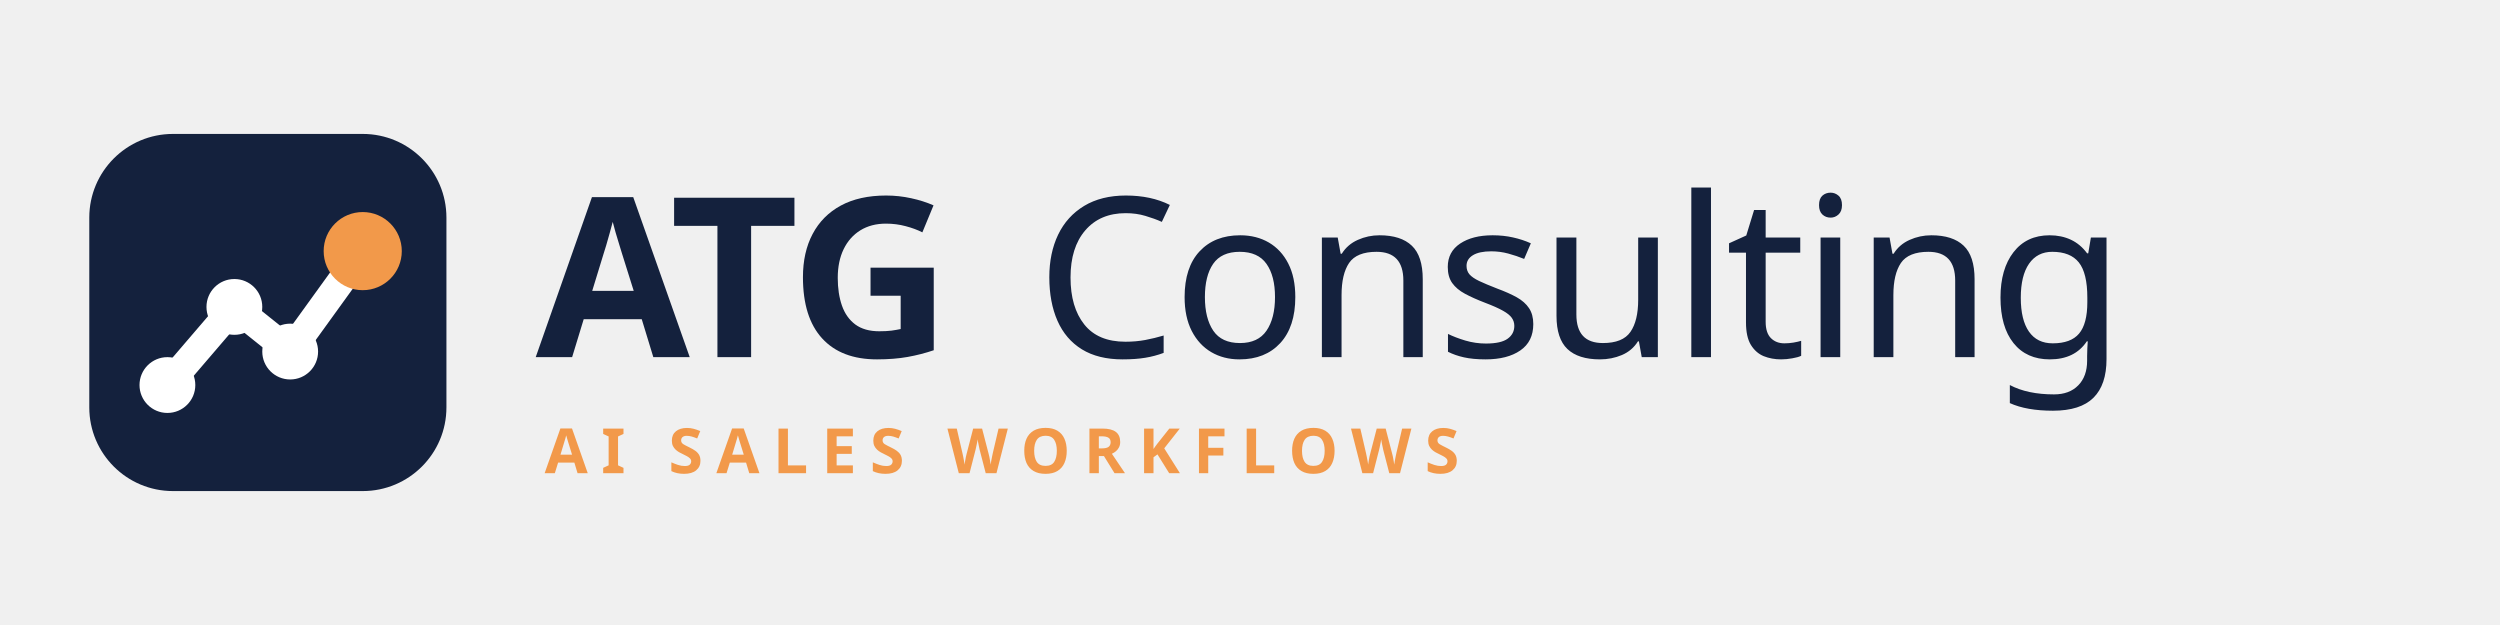
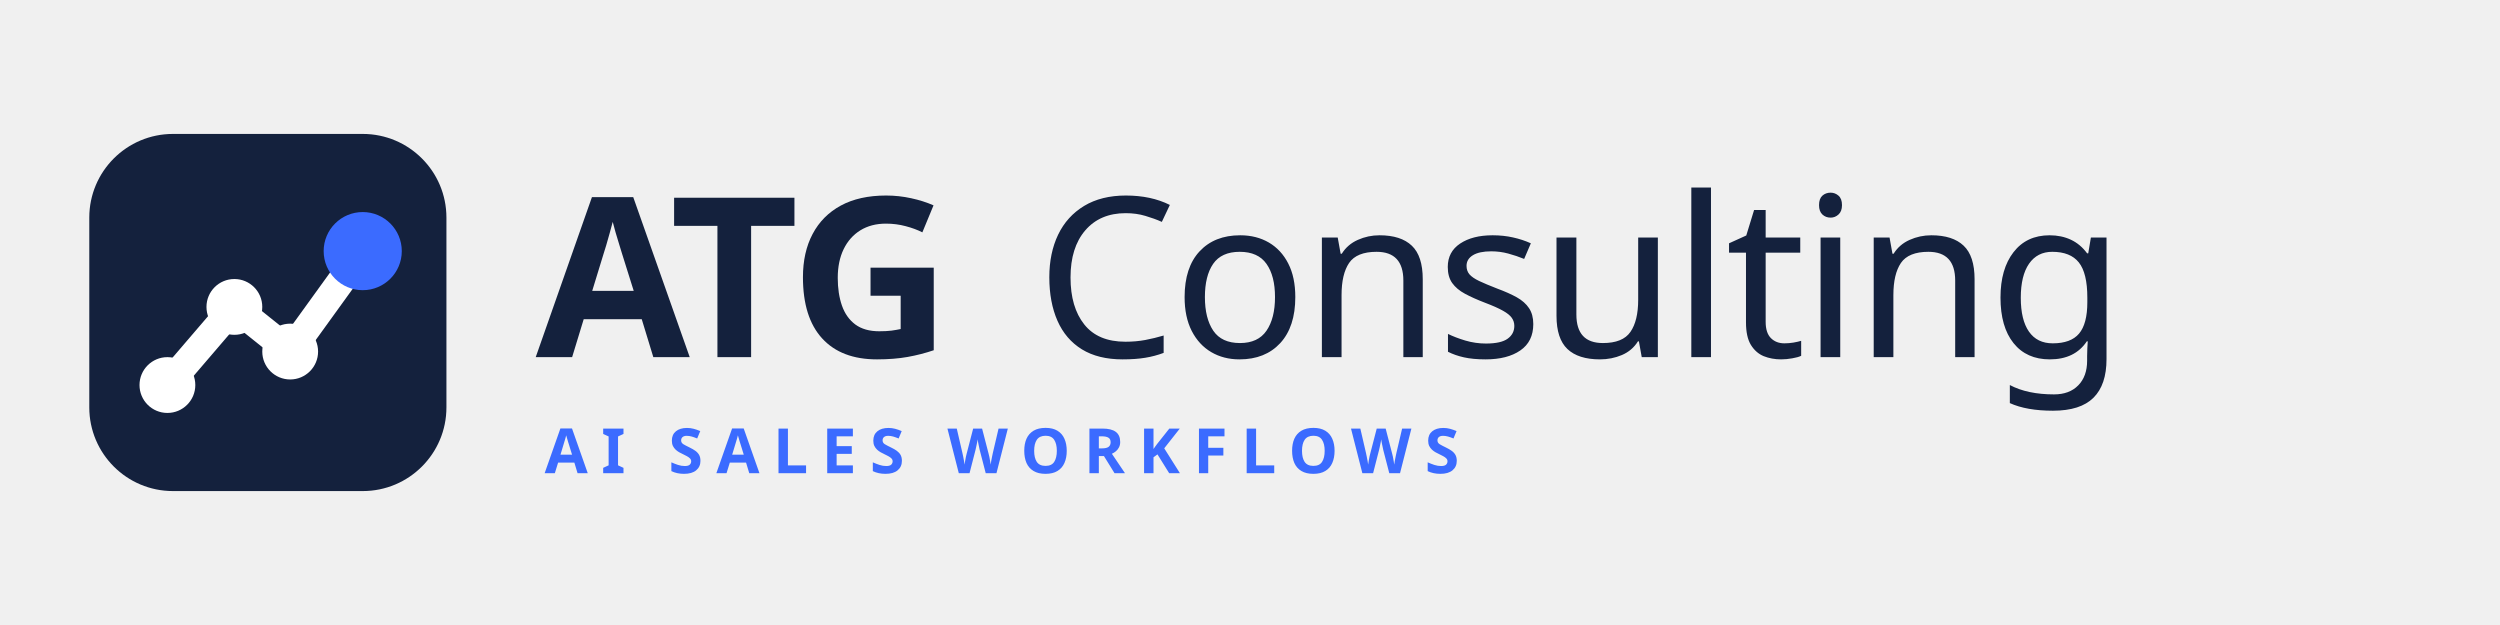
<svg xmlns="http://www.w3.org/2000/svg" width="560" height="140" viewBox="0 0 560 140">
  <g transform="translate(20,30) scale(1.25)">
    <rect width="64" height="64" rx="15" fill="#14213D" />
    <polyline points="14,45 26,31 36,39 49,21" fill="none" stroke="#FFFFFF" stroke-width="5" stroke-linecap="round" stroke-linejoin="round" />
    <circle cx="14" cy="45" r="5" fill="#FFFFFF" />
    <circle cx="26" cy="31" r="5" fill="#FFFFFF" />
    <circle cx="36" cy="39" r="5" fill="#FFFFFF" />
-     <circle cx="49" cy="21" r="7" fill="#F2994A" />
+     <circle cx="49" cy="21" r="7" fill="#3B6BFF" />
  </g>
  <text x="120" y="80" font-family="Plus Jakarta Sans" font-weight="800" font-size="50" fill="#14213D" letter-spacing="-1">ATG</text>
  <text x="232" y="80" font-family="Plus Jakarta Sans" font-weight="500" font-size="50" fill="#14213D" letter-spacing="-1">Consulting</text>
-   <text x="122" y="106" font-family="Plus Jakarta Sans" font-weight="600" font-size="14" fill="#F2994A" letter-spacing="3">AI SALES WORKFLOWS</text>
+   <text x="122" y="106" font-family="Plus Jakarta Sans" font-weight="600" font-size="14" fill="#3B6BFF" letter-spacing="3">AI SALES WORKFLOWS</text>
</svg>
